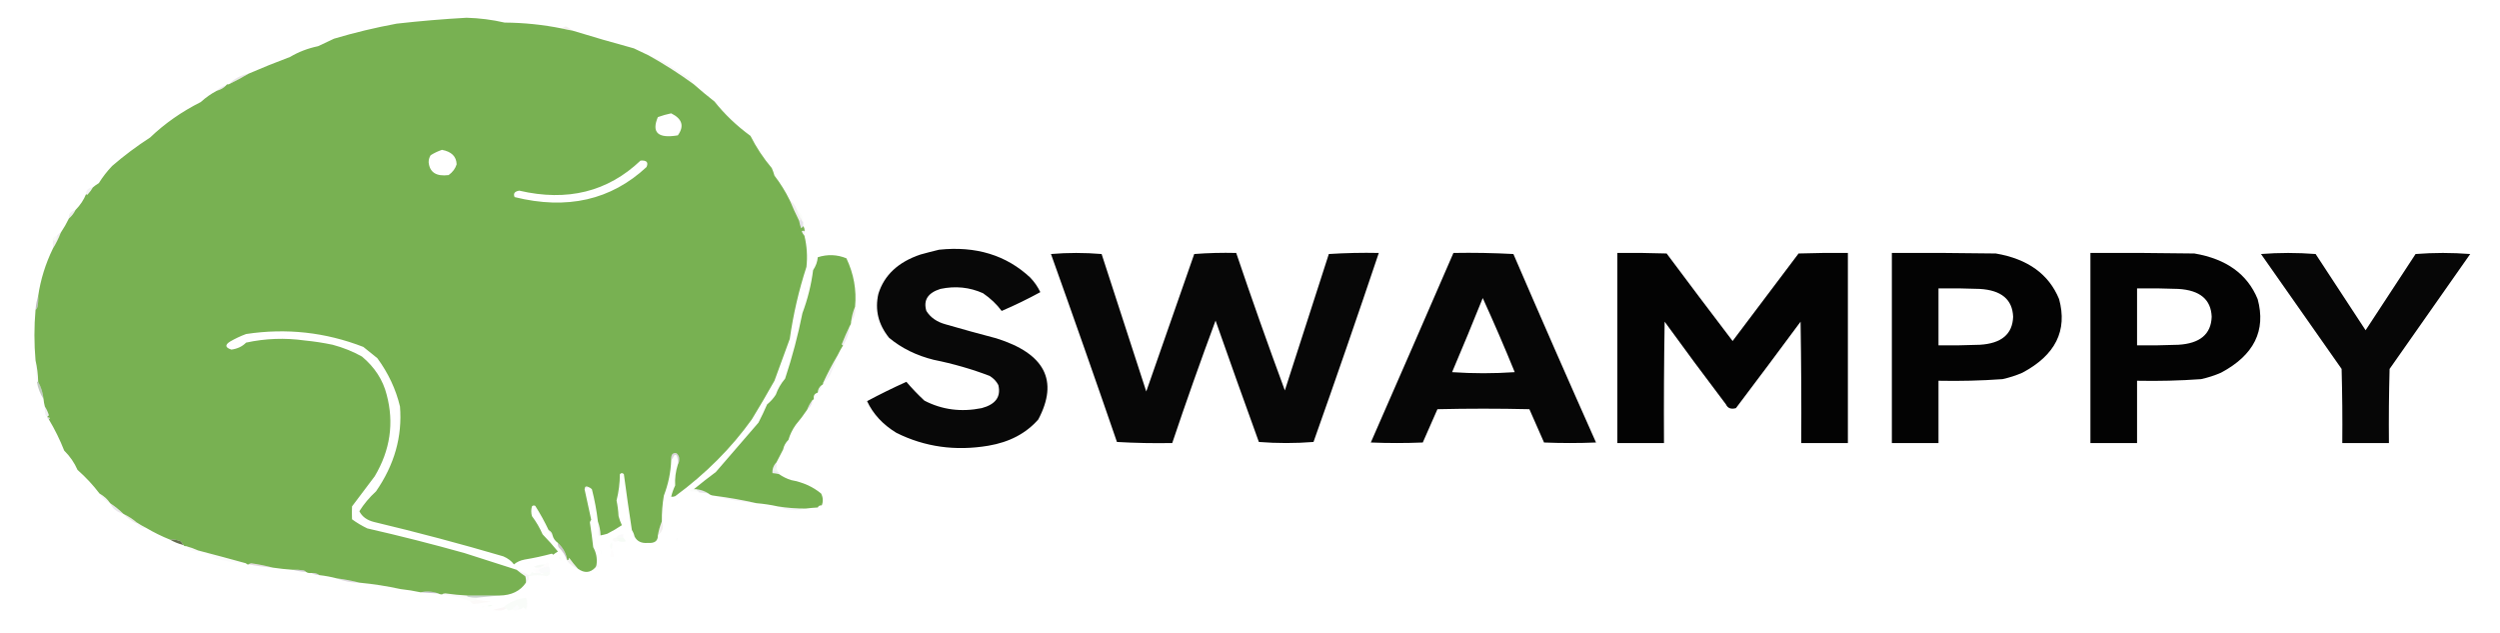
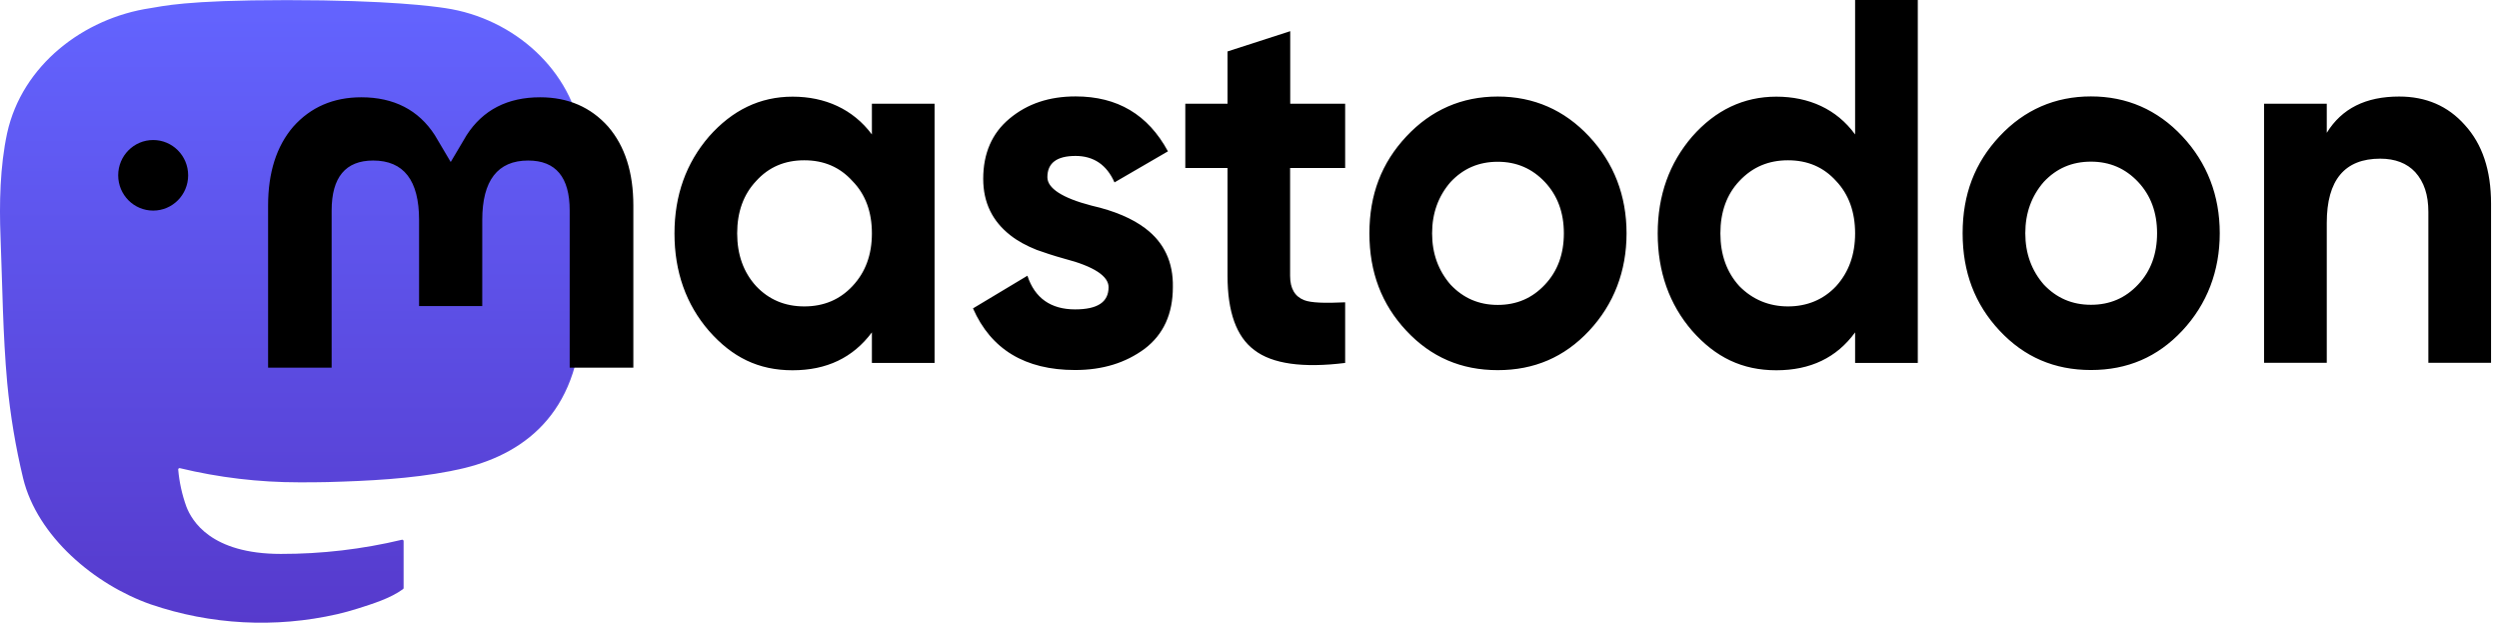
- <svg xmlns="http://www.w3.org/2000/svg" width="261" height="66" viewBox="0 0 261 66" fill="none" version="1.1" id="svg18" xml:space="preserve">
-   <defs id="defs22" />
+ <svg xmlns="http://www.w3.org/2000/svg" xmlns:xlink="http://www.w3.org/1999/xlink" width="261" height="66" viewBox="0 0 261 66" fill="none">
  <symbol id="logo-symbol-wordmark">
-     <path d="M60.754 14.403C59.814 7.419 53.727 1.916 46.512 0.849C45.294 0.669 40.682 0.013 29.997 0.013H29.918C19.23 0.013 16.937 0.669 15.72 0.849C8.705 1.886 2.299 6.832 0.745 13.898C-0.003 17.378 -0.083 21.237 0.056 24.776C0.254 29.851 0.293 34.918 0.753 39.973C1.072 43.331 1.628 46.661 2.417 49.941C3.894 55.997 9.875 61.037 15.734 63.093C22.008 65.237 28.754 65.593 35.218 64.121C35.929 63.956 36.632 63.764 37.325 63.545C38.897 63.046 40.738 62.487 42.091 61.507C42.11 61.493 42.125 61.475 42.136 61.455C42.147 61.434 42.153 61.412 42.153 61.389V56.49C42.153 56.469 42.148 56.447 42.138 56.428C42.129 56.409 42.115 56.392 42.098 56.379C42.081 56.365 42.061 56.356 42.04 56.351C42.019 56.346 41.997 56.347 41.976 56.351C37.834 57.341 33.59 57.836 29.332 57.829C22.005 57.829 20.034 54.351 19.469 52.904C19.016 51.653 18.727 50.348 18.612 49.022C18.611 49 18.615 48.977 18.624 48.957C18.633 48.937 18.647 48.919 18.664 48.904C18.682 48.89 18.702 48.88 18.724 48.876C18.745 48.871 18.768 48.871 18.79 48.877C22.862 49.859 27.037 50.355 31.227 50.354C32.234 50.354 33.239 50.354 34.246 50.328C38.46 50.209 42.901 49.994 47.047 49.184C47.15 49.164 47.253 49.146 47.342 49.119C53.881 47.864 60.104 43.923 60.736 33.943C60.76 33.55 60.819 29.828 60.819 29.42C60.822 28.035 61.265 19.591 60.754 14.403Z" fill="url(#paint0_linear_89_11)" id="path2" />
-     <path d="M12.344 18.303C12.344 16.267 13.978 14.619 15.997 14.619C18.016 14.619 19.65 16.267 19.65 18.303C19.65 20.34 18.016 21.987 15.997 21.987C13.978 21.987 12.344 20.34 12.344 18.303Z" fill="currentColor" id="path4" />
-     <path d="M66.148 21.468V38.384H59.499V21.974C59.499 18.511 58.058 16.76 55.164 16.76C51.975 16.76 50.367 18.848 50.367 22.96V31.95H43.769V22.96C43.769 18.835 42.174 16.76 38.971 16.76C36.09 16.76 34.637 18.511 34.637 21.974V38.384H28V21.468C28 18.018 28.875 15.268 30.624 13.231C32.437 11.195 34.804 10.157 37.736 10.157C41.132 10.157 43.717 11.48 45.415 14.114L47.074 16.915L48.733 14.114C50.431 11.48 53.004 10.157 56.412 10.157C59.344 10.157 61.711 11.195 63.525 13.231C65.274 15.268 66.148 18.005 66.148 21.468ZM89.03 29.874C90.406 28.409 91.062 26.579 91.062 24.361C91.062 22.143 90.406 20.301 89.03 18.9C87.705 17.434 86.033 16.734 84.001 16.734C81.969 16.734 80.296 17.434 78.972 18.9C77.647 20.301 76.991 22.143 76.991 24.361C76.991 26.579 77.647 28.422 78.972 29.874C80.296 31.275 81.969 31.989 84.001 31.989C86.033 31.989 87.705 31.288 89.03 29.874ZM91.062 10.832H97.609V37.891H91.062V34.7C89.081 37.346 86.342 38.656 82.779 38.656C79.216 38.656 76.477 37.307 74.046 34.544C71.653 31.781 70.444 28.37 70.444 24.374C70.444 20.379 71.666 17.019 74.046 14.256C76.489 11.493 79.383 10.092 82.779 10.092C86.174 10.092 89.081 11.389 91.062 14.036V10.845V10.832ZM119.654 23.868C121.583 25.334 122.548 27.384 122.496 29.978C122.496 32.741 121.532 34.907 119.551 36.412C117.57 37.878 115.178 38.63 112.284 38.63C107.049 38.63 103.499 36.464 101.621 32.196L107.306 28.785C108.065 31.107 109.737 32.3 112.284 32.3C114.625 32.3 115.782 31.548 115.782 29.978C115.782 28.837 114.265 27.812 111.165 27.008C109.995 26.683 109.03 26.359 108.271 26.087C107.204 25.659 106.29 25.166 105.532 24.569C103.654 23.103 102.689 21.157 102.689 18.667C102.689 16.02 103.602 13.906 105.429 12.388C107.306 10.819 109.596 10.066 112.335 10.066C116.709 10.066 119.898 11.96 121.982 15.8L116.4 19.043C115.59 17.201 114.213 16.28 112.335 16.28C110.355 16.28 109.39 17.032 109.39 18.498C109.39 19.64 110.908 20.664 114.008 21.468C116.4 22.013 118.278 22.818 119.641 23.855L119.654 23.868ZM140.477 17.538H134.741V28.798C134.741 30.147 135.255 30.964 136.22 31.34C136.927 31.613 138.355 31.665 140.49 31.561V37.891C136.079 38.436 132.876 37.995 130.998 36.542C129.12 35.141 128.207 32.534 128.207 28.811V17.538H123.795V10.832H128.207V5.37L134.754 3.256V10.832H140.49V17.538H140.477ZM161.352 29.719C162.677 28.318 163.333 26.528 163.333 24.361C163.333 22.195 162.677 20.418 161.352 19.004C160.027 17.603 158.407 16.889 156.426 16.889C154.445 16.889 152.825 17.59 151.5 19.004C150.227 20.47 149.571 22.247 149.571 24.361C149.571 26.476 150.227 28.253 151.5 29.719C152.825 31.12 154.445 31.833 156.426 31.833C158.407 31.833 160.027 31.133 161.352 29.719ZM146.883 34.531C144.297 31.768 143.024 28.422 143.024 24.361C143.024 20.301 144.297 17.006 146.883 14.243C149.468 11.48 152.67 10.079 156.426 10.079C160.182 10.079 163.384 11.48 165.97 14.243C168.555 17.006 169.88 20.418 169.88 24.361C169.88 28.305 168.555 31.768 165.97 34.531C163.384 37.294 160.233 38.643 156.426 38.643C152.619 38.643 149.468 37.294 146.883 34.531ZM191.771 29.874C193.095 28.409 193.751 26.579 193.751 24.361C193.751 22.143 193.095 20.301 191.771 18.9C190.446 17.434 188.774 16.734 186.742 16.734C184.709 16.734 183.037 17.434 181.661 18.9C180.336 20.301 179.68 22.143 179.68 24.361C179.68 26.579 180.336 28.422 181.661 29.874C183.037 31.275 184.761 31.989 186.742 31.989C188.722 31.989 190.446 31.288 191.771 29.874ZM193.751 0H200.298V37.891H193.751V34.7C191.822 37.346 189.082 38.656 185.52 38.656C181.957 38.656 179.179 37.307 176.735 34.544C174.343 31.781 173.134 28.37 173.134 24.374C173.134 20.379 174.356 17.019 176.735 14.256C179.166 11.493 182.111 10.092 185.52 10.092C188.928 10.092 191.822 11.389 193.751 14.036V0.013V0ZM223.308 29.706C224.633 28.305 225.289 26.515 225.289 24.348C225.289 22.182 224.633 20.405 223.308 18.991C221.983 17.59 220.363 16.877 218.382 16.877C216.401 16.877 214.78 17.577 213.456 18.991C212.182 20.457 211.526 22.234 211.526 24.348C211.526 26.463 212.182 28.24 213.456 29.706C214.78 31.107 216.401 31.82 218.382 31.82C220.363 31.82 221.983 31.12 223.308 29.706ZM208.838 34.518C206.253 31.755 204.98 28.409 204.98 24.348C204.98 20.288 206.253 16.993 208.838 14.23C211.424 11.467 214.626 10.066 218.382 10.066C222.137 10.066 225.34 11.467 227.925 14.23C230.511 16.993 231.835 20.405 231.835 24.348C231.835 28.292 230.511 31.755 227.925 34.518C225.34 37.281 222.189 38.63 218.382 38.63C214.575 38.63 211.424 37.281 208.838 34.518ZM260.17 21.261V37.878H253.623V22.13C253.623 20.34 253.173 18.991 252.247 17.966C251.385 17.045 250.164 16.565 248.594 16.565C244.89 16.565 243.012 18.783 243.012 23.272V37.878H236.466V10.832H243.012V13.867C244.581 11.325 247.077 10.079 250.575 10.079C253.366 10.079 255.656 11.052 257.431 13.05C259.257 15.047 260.17 17.759 260.17 21.274" fill="currentColor" id="path6" />
-     <defs id="defs13">
+     <path d="M60.754 14.403C59.814 7.419 53.727 1.916 46.512 0.849C45.294 0.669 40.682 0.013 29.997 0.013H29.918C19.23 0.013 16.937 0.669 15.72 0.849C8.705 1.886 2.299 6.832 0.745 13.898C-0.003 17.378 -0.083 21.237 0.056 24.776C0.254 29.851 0.293 34.918 0.753 39.973C1.072 43.331 1.628 46.661 2.417 49.941C3.894 55.997 9.875 61.037 15.734 63.093C22.008 65.237 28.754 65.593 35.218 64.121C35.929 63.956 36.632 63.764 37.325 63.545C38.897 63.046 40.738 62.487 42.091 61.507C42.11 61.493 42.125 61.475 42.136 61.455C42.147 61.434 42.153 61.412 42.153 61.389V56.49C42.153 56.469 42.148 56.447 42.138 56.428C42.129 56.409 42.115 56.392 42.098 56.379C42.081 56.365 42.061 56.356 42.04 56.351C42.019 56.346 41.997 56.347 41.976 56.351C37.834 57.341 33.59 57.836 29.332 57.829C22.005 57.829 20.034 54.351 19.469 52.904C19.016 51.653 18.727 50.348 18.612 49.022C18.611 49 18.615 48.977 18.624 48.957C18.633 48.937 18.647 48.919 18.664 48.904C18.682 48.89 18.702 48.88 18.724 48.876C18.745 48.871 18.768 48.871 18.79 48.877C22.862 49.859 27.037 50.355 31.227 50.354C32.234 50.354 33.239 50.354 34.246 50.328C38.46 50.209 42.901 49.994 47.047 49.184C47.15 49.164 47.253 49.146 47.342 49.119C53.881 47.864 60.104 43.923 60.736 33.943C60.76 33.55 60.819 29.828 60.819 29.42C60.822 28.035 61.265 19.591 60.754 14.403Z" fill="url(#paint0_linear_89_11)" />
+     <path d="M12.344 18.303C12.344 16.267 13.978 14.619 15.997 14.619C18.016 14.619 19.65 16.267 19.65 18.303C19.65 20.34 18.016 21.987 15.997 21.987C13.978 21.987 12.344 20.34 12.344 18.303Z" fill="currentColor" />
+     <path d="M66.148 21.468V38.384H59.499V21.974C59.499 18.511 58.058 16.76 55.164 16.76C51.975 16.76 50.367 18.848 50.367 22.96V31.95H43.769V22.96C43.769 18.835 42.174 16.76 38.971 16.76C36.09 16.76 34.637 18.511 34.637 21.974V38.384H28V21.468C28 18.018 28.875 15.268 30.624 13.231C32.437 11.195 34.804 10.157 37.736 10.157C41.132 10.157 43.717 11.48 45.415 14.114L47.074 16.915L48.733 14.114C50.431 11.48 53.004 10.157 56.412 10.157C59.344 10.157 61.711 11.195 63.525 13.231C65.274 15.268 66.148 18.005 66.148 21.468ZM89.03 29.874C90.406 28.409 91.062 26.579 91.062 24.361C91.062 22.143 90.406 20.301 89.03 18.9C87.705 17.434 86.033 16.734 84.001 16.734C81.969 16.734 80.296 17.434 78.972 18.9C77.647 20.301 76.991 22.143 76.991 24.361C76.991 26.579 77.647 28.422 78.972 29.874C80.296 31.275 81.969 31.989 84.001 31.989C86.033 31.989 87.705 31.288 89.03 29.874ZM91.062 10.832H97.609V37.891H91.062V34.7C89.081 37.346 86.342 38.656 82.779 38.656C79.216 38.656 76.477 37.307 74.046 34.544C71.653 31.781 70.444 28.37 70.444 24.374C70.444 20.379 71.666 17.019 74.046 14.256C76.489 11.493 79.383 10.092 82.779 10.092C86.174 10.092 89.081 11.389 91.062 14.036V10.845V10.832ZM119.654 23.868C121.583 25.334 122.548 27.384 122.496 29.978C122.496 32.741 121.532 34.907 119.551 36.412C117.57 37.878 115.178 38.63 112.284 38.63C107.049 38.63 103.499 36.464 101.621 32.196L107.306 28.785C108.065 31.107 109.737 32.3 112.284 32.3C114.625 32.3 115.782 31.548 115.782 29.978C115.782 28.837 114.265 27.812 111.165 27.008C109.995 26.683 109.03 26.359 108.271 26.087C107.204 25.659 106.29 25.166 105.532 24.569C103.654 23.103 102.689 21.157 102.689 18.667C102.689 16.02 103.602 13.906 105.429 12.388C107.306 10.819 109.596 10.066 112.335 10.066C116.709 10.066 119.898 11.96 121.982 15.8L116.4 19.043C115.59 17.201 114.213 16.28 112.335 16.28C110.355 16.28 109.39 17.032 109.39 18.498C109.39 19.64 110.908 20.664 114.008 21.468C116.4 22.013 118.278 22.818 119.641 23.855L119.654 23.868ZM140.477 17.538H134.741V28.798C134.741 30.147 135.255 30.964 136.22 31.34C136.927 31.613 138.355 31.665 140.49 31.561V37.891C136.079 38.436 132.876 37.995 130.998 36.542C129.12 35.141 128.207 32.534 128.207 28.811V17.538H123.795V10.832H128.207V5.37L134.754 3.256V10.832H140.49V17.538H140.477ZM161.352 29.719C162.677 28.318 163.333 26.528 163.333 24.361C163.333 22.195 162.677 20.418 161.352 19.004C160.027 17.603 158.407 16.889 156.426 16.889C154.445 16.889 152.825 17.59 151.5 19.004C150.227 20.47 149.571 22.247 149.571 24.361C149.571 26.476 150.227 28.253 151.5 29.719C152.825 31.12 154.445 31.833 156.426 31.833C158.407 31.833 160.027 31.133 161.352 29.719ZM146.883 34.531C144.297 31.768 143.024 28.422 143.024 24.361C143.024 20.301 144.297 17.006 146.883 14.243C149.468 11.48 152.67 10.079 156.426 10.079C160.182 10.079 163.384 11.48 165.97 14.243C168.555 17.006 169.88 20.418 169.88 24.361C169.88 28.305 168.555 31.768 165.97 34.531C163.384 37.294 160.233 38.643 156.426 38.643C152.619 38.643 149.468 37.294 146.883 34.531ZM191.771 29.874C193.095 28.409 193.751 26.579 193.751 24.361C193.751 22.143 193.095 20.301 191.771 18.9C190.446 17.434 188.774 16.734 186.742 16.734C184.709 16.734 183.037 17.434 181.661 18.9C180.336 20.301 179.68 22.143 179.68 24.361C179.68 26.579 180.336 28.422 181.661 29.874C183.037 31.275 184.761 31.989 186.742 31.989C188.722 31.989 190.446 31.288 191.771 29.874ZM193.751 0H200.298V37.891H193.751V34.7C191.822 37.346 189.082 38.656 185.52 38.656C181.957 38.656 179.179 37.307 176.735 34.544C174.343 31.781 173.134 28.37 173.134 24.374C173.134 20.379 174.356 17.019 176.735 14.256C179.166 11.493 182.111 10.092 185.52 10.092C188.928 10.092 191.822 11.389 193.751 14.036V0.013V0ZM223.308 29.706C224.633 28.305 225.289 26.515 225.289 24.348C225.289 22.182 224.633 20.405 223.308 18.991C221.983 17.59 220.363 16.877 218.382 16.877C216.401 16.877 214.78 17.577 213.456 18.991C212.182 20.457 211.526 22.234 211.526 24.348C211.526 26.463 212.182 28.24 213.456 29.706C214.78 31.107 216.401 31.82 218.382 31.82C220.363 31.82 221.983 31.12 223.308 29.706ZM208.838 34.518C206.253 31.755 204.98 28.409 204.98 24.348C204.98 20.288 206.253 16.993 208.838 14.23C211.424 11.467 214.626 10.066 218.382 10.066C222.137 10.066 225.34 11.467 227.925 14.23C230.511 16.993 231.835 20.405 231.835 24.348C231.835 28.292 230.511 31.755 227.925 34.518C225.34 37.281 222.189 38.63 218.382 38.63C214.575 38.63 211.424 37.281 208.838 34.518ZM260.17 21.261V37.878H253.623V22.13C253.623 20.34 253.173 18.991 252.247 17.966C251.385 17.045 250.164 16.565 248.594 16.565C244.89 16.565 243.012 18.783 243.012 23.272V37.878H236.466V10.832H243.012V13.867C244.581 11.325 247.077 10.079 250.575 10.079C253.366 10.079 255.656 11.052 257.431 13.05C259.257 15.047 260.17 17.759 260.17 21.274" fill="currentColor" />
+     <defs>
      <linearGradient id="paint0_linear_89_11" x1="30.5" y1="0.013" x2="30.5" y2="65.013" gradientUnits="userSpaceOnUse">
-         <stop stop-color="#6364FF" id="stop8" />
-         <stop offset="1" stop-color="#563ACC" id="stop10" />
+         <stop stop-color="#6364FF" />
+         <stop offset="1" stop-color="#563ACC" />
      </linearGradient>
    </defs>
  </symbol>
-   <g style="clip-rule:evenodd;fill-rule:evenodd;image-rendering:optimizeQuality;shape-rendering:geometricPrecision;text-rendering:geometricPrecision" id="g3832" transform="matrix(0.1391805,0,0,0.1121193,-6.797493,-19.16875)">
-     <g id="g3180">
-       <path style="opacity:1" fill="#78b152" d="m 470.5,197.5 c 2.615,0.791 5.282,1.457 8,2 15.173,5.781 30.506,11.281 46,16.5 3.694,2.178 7.361,4.345 11,6.5 11.928,8.263 23.261,17.263 34,27 4.936,5.438 10.103,10.771 15.5,16 7.605,11.899 16.605,22.566 27,32 4.315,10.635 9.649,20.635 16,30 0.822,2.288 1.489,4.622 2,7 4.533,7.352 8.367,15.019 11.5,23 2.156,6.473 4.489,12.807 7,19 0.338,2.354 0.838,4.687 1.5,7 0.717,-0.544 1.217,-1.211 1.5,-2 0.951,1.419 1.284,3.085 1,5 -0.863,-0.963 -1.53,-0.963 -2,0 0.494,1.526 1.161,2.859 2,4 1.862,9.578 2.362,19.244 1.5,29 -5.726,21.812 -9.893,44.145 -12.5,67 -3.833,13 -7.667,26 -11.5,39 -5.478,12.109 -11.145,24.109 -17,36 -15.434,26.775 -34.601,50.608 -57.5,71.5 -0.948,0.483 -1.948,0.649 -3,0.5 0.699,-3.596 1.699,-7.096 3,-10.5 -0.34,-6.408 0.327,-12.908 2,-19.5 0.658,-1.293 0.992,-2.793 1,-4.5 0.195,-2.352 -0.472,-4.352 -2,-6 -1.496,-0.507 -2.663,-0.007 -3.5,1.5 -0.494,1.634 -0.66,3.301 -0.5,5 -0.283,10.963 -2.116,21.963 -5.5,33 -1.098,7.964 -1.598,15.964 -1.5,24 -1.363,4.132 -2.363,8.465 -3,13 0.092,5.168 -2.408,7.502 -7.5,7 -4.809,0.534 -8.143,-1.466 -10,-6 -0.36,-2.108 -1.027,-4.108 -2,-6 -2.148,-17.331 -4.148,-34.664 -6,-52 -1,-1.333 -2,-1.333 -3,0 -0.031,8.307 -0.864,16.474 -2.5,24.5 0.805,4.749 1.305,9.582 1.5,14.5 0.606,2.93 1.44,5.763 2.5,8.5 -3.49,2.911 -7.156,5.578 -11,8 -1.654,0.608 -3.321,1.108 -5,1.5 -0.124,-4.549 -0.791,-8.882 -2,-13 -0.952,-10.097 -2.452,-20.097 -4.5,-30 -0.708,-0.881 -1.542,-1.547 -2.5,-2 -1.832,-1.218 -2.832,-0.551 -3,2 1.673,9.23 3.34,18.73 5,28.5 -0.559,0.725 -0.892,1.558 -1,2.5 0.983,7.644 1.816,15.31 2.5,23 2.259,5.061 3.092,10.395 2.5,16 -0.057,1.109 -0.39,2.109 -1,3 -3.831,4.989 -8.165,5.322 -13,1 -2.311,-3.163 -4.478,-6.497 -6.5,-10 -0.464,0.594 -0.631,1.261 -0.5,2 -0.333,0 -0.667,0 -1,0 -0.715,-6.091 -3.048,-11.424 -7,-16 -2.088,-1.836 -3.421,-4.169 -4,-7 -0.25,-2.174 -1.25,-3.841 -3,-5 -2.935,-7.701 -6.268,-15.201 -10,-22.5 -0.949,-0.617 -1.782,-0.451 -2.5,0.5 -0.667,3 -0.667,6 0,9 3.231,5.341 5.898,11.008 8,17 4.091,5.195 7.924,10.528 11.5,16 -1.26,0.882 -2.426,1.882 -3.5,3 -0.333,-0.333 -0.667,-0.667 -1,-1 -6.693,2.229 -13.526,4.062 -20.5,5.5 -3.184,0.754 -5.851,2.254 -8,4.5 -1.836,-3.137 -4.503,-5.637 -8,-7.5 -31.955,-11.652 -64.288,-22.318 -97,-32 -5.292,-1.628 -8.958,-4.962 -11,-10 3.384,-6.713 7.55,-12.88 12.5,-18.5 13.809,-24.737 19.809,-51.07 18,-79 -3.085,-16.035 -8.752,-31.035 -17,-45 -3.5,-3.5 -7,-7 -10.5,-10.5 -28.432,-13.691 -57.765,-17.691 -88,-12 -4.28,1.967 -8.28,4.3 -12,7 -4.03,3.123 -3.697,5.623 1,7.5 4.552,-0.783 8.219,-2.95 11,-6.5 14.49,-3.907 29.156,-4.574 44,-2 7.095,0.857 14.095,2.191 21,4 7.891,2.612 15.224,6.279 22,11 9.56,9.974 15.726,21.807 18.5,35.5 5.675,26.329 2.675,51.663 -9,76 -5.667,9.333 -11.333,18.667 -17,28 -0.145,3.839 -0.145,7.839 0,12 3.573,3.248 7.407,6.081 11.5,8.5 24.534,6.938 48.867,14.605 73,23 13.044,5.105 26.044,10.272 39,15.5 1.998,2.1 4.165,4.1 6.5,6 0.495,1.973 0.662,3.973 0.5,6 -4.241,7.875 -10.907,11.875 -20,12 -8,0 -16,0 -24,0 -5.529,-0.379 -11.029,-1.045 -16.5,-2 -1.07,0.028 -1.903,0.361 -2.5,1 -1.109,-0.057 -2.109,-0.39 -3,-1 -4.254,-1.909 -8.588,-2.242 -13,-1 -4.907,-1.319 -9.907,-2.319 -15,-3 -10.06,-2.745 -20.393,-4.745 -31,-6 -5.447,-1.777 -11.114,-3.11 -17,-4 -4.237,-1.381 -8.57,-2.381 -13,-3 -1.602,-1.574 -3.602,-2.241 -6,-2 -1.599,0.268 -2.932,-0.066 -4,-1 -0.418,-0.722 -1.084,-1.222 -2,-1.5 -2.646,-0.497 -5.313,-0.664 -8,-0.5 -5.047,-0.422 -10.047,-1.089 -15,-2 -5.113,-1.695 -10.447,-3.029 -16,-4 -0.916,0.043 -1.583,0.376 -2,1 -0.992,0.172 -1.658,-0.162 -2,-1 -11.334,-3.886 -23.334,-7.886 -36,-12 -2.814,-1.57 -5.814,-2.903 -9,-4 -0.992,0.172 -1.658,-0.162 -2,-1 -0.528,-1.221 -1.195,-2.387 -2,-3.5 -2.704,-1.356 -5.371,-1.856 -8,-1.5 -6.342,-3.168 -12.342,-6.835 -18,-11 -2.391,-1.482 -4.724,-3.149 -7,-5 -2.96,-3.145 -6.293,-5.812 -10,-8 -3.048,-3.715 -6.381,-7.048 -10,-10 -1.93,-3.6 -4.597,-6.6 -8,-9 -4.749,-7.802 -10.249,-15.135 -16.5,-22 -2.305,-6.613 -5.638,-12.613 -10,-18 -3.151,-9.957 -6.985,-19.624 -11.5,-29 1.257,-1.123 0.924,-1.789 -1,-2 0,-0.333 0,-0.667 0,-1 0.543,-0.06 0.876,-0.393 1,-1 -0.709,-2.884 -1.709,-5.551 -3,-8 -0.493,-2.306 -0.826,-4.639 -1,-7 -0.461,-5.664 -1.794,-10.997 -4,-16 -0.138,-6.863 -0.804,-13.53 -2,-20 -1.096,-15.661 -1.096,-31.328 0,-47 0.768,-0.763 1.268,-1.763 1.5,-3 0.498,-3.317 0.665,-6.65 0.5,-10 1.795,-15.179 5.461,-29.846 11,-44 2.374,-4.777 4.374,-9.777 6,-15 2.28,-4.224 4.279,-8.558 6,-13 2.164,-2.322 3.831,-4.989 5,-8 3.621,-4.587 6.287,-9.587 8,-15 0.31,1.238 0.81,1.238 1.5,0 1.421,-1.905 2.588,-3.905 3.5,-6 1.333,-1.433 2.833,-2.767 4.5,-4 2.833,-5.67 6.166,-11.003 10,-16 8.794,-9.455 18.294,-18.289 28.5,-26.5 10.991,-13.047 23.658,-24.047 38,-33 3.576,-4.082 7.576,-7.582 12,-10.5 2.87,-0.933 5.204,-2.6 7,-5 0.342,-0.838 1.008,-1.172 2,-1 5.18,-3.088 10.18,-6.422 15,-10 10.137,-5.442 20.47,-10.609 31,-15.5 6.294,-4.662 13.294,-7.995 21,-10 4,-2.333 8,-4.667 12,-7 15.363,-5.676 31.029,-10.343 47,-14 17.422,-2.451 34.922,-4.284 52.5,-5.5 9.687,0.335 19.187,1.835 28.5,4.5 14.587,0.124 28.92,1.958 43,5.5 z m 82,79 c 8.299,5.085 9.966,11.918 5,20.5 -14.891,3.108 -19.891,-2.559 -15,-17 3.35,-1.486 6.684,-2.653 10,-3.5 z m -172,34 c 7.147,1.648 10.814,6.148 11,13.5 -0.986,3.955 -2.986,7.289 -6,10 -9.291,1.45 -14.291,-2.55 -15,-12 -0.006,-2.3 0.494,-4.466 1.5,-6.5 2.682,-2.085 5.516,-3.752 8.5,-5 z m 149,10 c 4.568,-0.417 6.068,1.583 4.5,6 -26.624,30.748 -59.624,40.081 -99,28 -1.165,-3.314 0.002,-5.314 3.5,-6 36.065,10.386 66.398,1.053 91,-28 z" id="path3178" />
-     </g>
-     <g id="g3184">
-       <path style="opacity:0.075" fill="#6b3b1f" d="m 478.5,199.5 c -2.718,-0.543 -5.385,-1.209 -8,-2 0.761,-0.891 1.761,-1.558 3,-2 1.919,1.112 3.586,2.446 5,4 z" id="path3182" />
-     </g>
-     <g id="g3188">
-       <path style="opacity:0.039" fill="#4f3942" d="m 535.5,222.5 c 5.27,2.303 10.27,5.136 15,8.5 4.711,4.38 9.711,8.38 15,12 1.732,1.972 3.065,4.139 4,6.5 -10.739,-9.737 -22.072,-18.737 -34,-27 z" id="path3186" />
-     </g>
-     <g id="g3192">
-       <path style="opacity:0.125" fill="#503f48" d="m 235.5,239.5 c -4.82,3.578 -9.82,6.912 -15,10 3.786,-5.066 8.786,-8.4 15,-10 z" id="path3190" />
-     </g>
-     <g id="g3196">
-       <path style="opacity:0.102" fill="#3f2e4a" d="m 218.5,250.5 c -1.796,2.4 -4.13,4.067 -7,5 1.796,-2.4 4.13,-4.067 7,-5 z" id="path3194" />
-     </g>
-     <g id="g3200">
-       <path style="opacity:0.004" fill="#006552" d="m 140.5,289.5 c 1.333,0.667 1.333,0.667 0,0 z" id="path3198" />
-     </g>
-     <g id="g3204">
-       <path style="opacity:0.004" fill="#006500" d="m 124.5,305.5 c 1.333,0.667 1.333,0.667 0,0 z" id="path3202" />
-     </g>
-     <g id="g3208">
-       <path style="opacity:0.059" fill="#333048" d="m 118.5,345.5 c -0.912,2.095 -2.079,4.095 -3.5,6 -0.69,1.238 -1.19,1.238 -1.5,0 -0.132,-3.532 1.534,-5.532 5,-6 z" id="path3206" />
-     </g>
-     <g id="g3212">
-       <path style="opacity:0.09" fill="#3f3c36" d="m 105.5,366.5 c -1.169,3.011 -2.836,5.678 -5,8 -0.353,-3.959 1.313,-6.626 5,-8 z" id="path3210" />
-     </g>
-     <g id="g3216">
-       <path style="opacity:0.02" fill="#218902" d="m 646.5,365.5 c 3.197,3.233 4.864,7.233 5,12 -0.838,-0.342 -1.172,-1.008 -1,-2 -1.891,-3.114 -3.224,-6.448 -4,-10 z" id="path3214" />
-     </g>
-     <g id="g3220">
-       <path style="opacity:0.082" fill="#493336" d="m 641.5,357.5 c 2.493,2.158 4.16,4.824 5,8 0.776,3.552 2.109,6.886 4,10 -0.667,0.333 -1.333,0.667 -2,1 -2.511,-6.193 -4.844,-12.527 -7,-19 z" id="path3218" />
-     </g>
-     <g id="g3224">
-       <path style="opacity:0.122" fill="#281953" d="m 650.5,375.5 c -0.172,0.992 0.162,1.658 1,2 0,1.333 0,2.667 0,4 -0.283,0.789 -0.783,1.456 -1.5,2 -0.662,-2.313 -1.162,-4.646 -1.5,-7 0.667,-0.333 1.333,-0.667 2,-1 z" id="path3222" />
-     </g>
-     <g id="g3228">
-       <path style="opacity:0.055" fill="#331153" d="m 652.5,386.5 c 0,1.333 0,2.667 0,4 -0.839,-1.141 -1.506,-2.474 -2,-4 0.47,-0.963 1.137,-0.963 2,0 z" id="path3226" />
-     </g>
-     <g id="g3232">
-       <path style="opacity:0.024" fill="#206901" d="m 91.5,390.5 c 0.009,1.808 -0.491,3.475 -1.5,5 -0.69,-1.238 -1.19,-1.238 -1.5,0 -0.587,-2.185 0.413,-3.852 3,-5 z" id="path3230" />
-     </g>
-     <g id="g3236">
-       <path style="opacity:0.071" fill="#511f46" d="m 94.5,387.5 c -1.626,5.223 -3.626,10.223 -6,15 0,-2.333 0,-4.667 0,-7 0.31,-1.238 0.81,-1.238 1.5,0 1.009,-1.525 1.509,-3.192 1.5,-5 0.667,-1.333 1.667,-2.333 3,-3 z" id="path3234" />
-     </g>
-     <g id="g3240">
-       <path style="opacity:0.965" fill="#000000" d="m 753.5,403.5 c 27.624,-3.63 50.457,5.037 68.5,26 3.141,4.113 5.641,8.613 7.5,13.5 -9.306,6.324 -18.972,12.158 -29,17.5 -3.699,-6.209 -8.365,-11.709 -14,-16.5 -10.102,-5.616 -20.768,-6.949 -32,-4 -9.434,3.699 -12.934,10.532 -10.5,20.5 3.085,6.136 7.919,10.302 14.5,12.5 12.592,4.531 25.259,8.864 38,13 36.401,14.178 46.901,39.345 31.5,75.5 -9.197,13.028 -21.697,21.195 -37.5,24.5 -24.728,5.157 -47.728,1.157 -69,-12 -10.158,-7.667 -17.491,-17.501 -22,-29.5 9.564,-6.369 19.397,-12.369 29.5,-18 4.109,6.009 8.609,11.842 13.5,17.5 13.209,8.514 27.543,10.848 43,7 10.455,-3.465 14.622,-10.632 12.5,-21.5 -1.4,-3.402 -3.567,-6.236 -6.5,-8.5 -13.49,-6.386 -27.49,-11.386 -42,-15 -12.974,-3.993 -24.141,-10.826 -33.5,-20.5 -8.111,-12.473 -10.778,-26.14 -8,-41 4.379,-17.383 14.879,-29.55 31.5,-36.5 4.754,-1.642 9.421,-3.142 14,-4.5 z" id="path3238" />
-     </g>
-     <g id="g3244">
-       <path style="opacity:0.97" fill="#000000" d="m 837.5,407.5 c 12.506,-1.325 25.173,-1.325 38,0 11.165,42.661 22.332,85.328 33.5,128 12,-42.667 24,-85.333 36,-128 10.418,-0.987 20.918,-1.32 31.5,-1 11.657,42.805 23.82,85.472 36.5,128 11,-42.333 22,-84.667 33,-127 12.42,-0.989 24.92,-1.322 37.5,-1 -15.92,58.763 -32.25,117.43 -49,176 -13.67,1.333 -27.33,1.333 -41,0 -10.988,-37.616 -21.821,-75.283 -32.5,-113 -11.343,37.862 -22.176,75.862 -32.5,114 -13.912,0.323 -27.746,-0.01 -41.5,-1 -16.239,-58.533 -32.739,-116.866 -49.5,-175 z" id="path3242" />
-     </g>
-     <g id="g3248">
-       <path style="opacity:0.976" fill="#000000" d="m 1139.5,406.5 c 15.01,-0.333 30.01,10e-4 45,1 20.38,58.63 41.04,117.13 62,175.5 -13,0.667 -26,0.667 -39,0 -3.67,-10.333 -7.33,-20.667 -11,-31 -23,-0.667 -46,-0.667 -69,0 -3.67,10.333 -7.33,20.667 -11,31 -13,0.667 -26,0.667 -39,0 20.77,-58.803 41.43,-117.636 62,-176.5 z m 22,42 c 8.36,22.752 16.36,45.752 24,69 -15.67,1.333 -31.33,1.333 -47,0 7.88,-22.961 15.54,-45.961 23,-69 z" id="path3246" />
-     </g>
-     <g id="g3252">
-       <path style="opacity:0.988" fill="#000000" d="m 1262.5,406.5 c 12.34,-0.167 24.67,0 37,0.5 16.37,27.25 32.87,54.417 49.5,81.5 16.5,-27.167 33,-54.333 49.5,-81.5 12.33,-0.5 24.66,-0.667 37,-0.5 0,59 0,118 0,177 -11.67,0 -23.33,0 -35,0 0.17,-37.668 0,-75.335 -0.5,-113 -16.04,26.916 -32.21,53.75 -48.5,80.5 -3.67,1.271 -6.17,0.104 -7.5,-3.5 -15.59,-25.501 -30.92,-51.168 -46,-77 -0.5,37.665 -0.67,75.332 -0.5,113 -11.67,0 -23.33,0 -35,0 0,-59 0,-118 0,-177 z" id="path3250" />
-     </g>
-     <g id="g3256">
-       <path style="opacity:0.988" fill="#000000" d="m 1468.5,406.5 c 26,-0.167 52,0 78,0.5 23.99,5.073 39.82,19.24 47.5,42.5 6.41,29.308 -2.75,52.141 -27.5,68.5 -4.77,2.59 -9.77,4.59 -15,6 -15.95,1.422 -31.95,1.922 -48,1.5 0,19.333 0,38.667 0,58 -11.67,0 -23.33,0 -35,0 0,-59 0,-118 0,-177 z m 35,33 c 10.34,-0.166 20.67,0 31,0.5 16.19,1.185 24.52,9.851 25,26 -0.48,16.149 -8.81,24.815 -25,26 -10.33,0.5 -20.66,0.666 -31,0.5 0,-17.667 0,-35.333 0,-53 z" id="path3254" />
-     </g>
-     <g id="g3260">
-       <path style="opacity:0.988" fill="#000000" d="m 1617.5,406.5 c 26,-0.167 52,0 78,0.5 23.99,5.073 39.82,19.24 47.5,42.5 6.41,29.308 -2.75,52.141 -27.5,68.5 -4.77,2.59 -9.77,4.59 -15,6 -15.95,1.422 -31.95,1.922 -48,1.5 0,19.333 0,38.667 0,58 -11.67,0 -23.33,0 -35,0 0,-59 0,-118 0,-177 z m 35,33 c 10.34,-0.166 20.67,0 31,0.5 16.19,1.185 24.52,9.851 25,26 -0.48,16.149 -8.81,24.815 -25,26 -10.33,0.5 -20.66,0.666 -31,0.5 0,-17.667 0,-35.333 0,-53 z" id="path3258" />
-     </g>
-     <g id="g3264">
-       <path style="opacity:0.975" fill="#000000" d="m 1745.5,407.5 c 13.51,-1.326 27.17,-1.326 41,0 12.5,23.667 25,47.333 37.5,71 12.5,-23.667 25,-47.333 37.5,-71 13.67,-1.333 27.33,-1.333 41,0 -20.17,35.667 -40.33,71.333 -60.5,107 -0.5,22.998 -0.67,45.998 -0.5,69 -11.67,0 -23.33,0 -35,0 0.17,-23.002 0,-46.002 -0.5,-69 -20.19,-35.729 -40.36,-71.396 -60.5,-107 z" id="path3262" />
-     </g>
-     <g id="g3268">
-       <path style="opacity:0.02" fill="#0a0017" d="m 652.5,438.5 c 1.073,0.751 1.24,1.751 0.5,3 -0.483,-0.948 -0.649,-1.948 -0.5,-3 z" id="path3266" />
-     </g>
-     <g id="g3272">
-       <path style="opacity:0.008" fill="#114545" d="m 651.5,442.5 c 1.282,1.208 1.282,2.542 0,4 -0.406,-1.057 -0.406,-2.391 0,-4 z" id="path3270" />
-     </g>
-     <g id="g3276">
-       <path style="opacity:0.386" fill="#545955" d="m 77.5,446.5 c 0.165,3.35 -0.002,6.683 -0.5,10 -0.232,1.237 -0.732,2.237 -1.5,3 0.27,-4.528 0.937,-8.861 2,-13 z" id="path3274" />
-     </g>
-     <g id="g3280">
-       <path style="opacity:0.098" fill="#653731" d="m 690.5,456.5 c 0.59,5.14 -0.41,9.807 -3,14 0.51,-4.891 1.51,-9.558 3,-14 z" id="path3278" />
-     </g>
-     <g id="g3284">
-       <path style="opacity:0.106" fill="#483e49" d="m 686.5,474.5 c -0.485,6.438 -2.151,12.438 -5,18 -0.543,-0.06 -0.876,-0.393 -1,-1 1.865,-5.842 3.865,-11.509 6,-17 z" id="path3282" />
-     </g>
-     <g id="g3288">
-       <path style="opacity:0.059" fill="#3b2848" d="m 677.5,501.5 c -1.527,6.064 -3.36,12.064 -5.5,18 -1.306,3.121 -3.14,5.787 -5.5,8 3.287,-8.872 6.954,-17.539 11,-26 z" id="path3286" />
-     </g>
-     <g id="g3292">
-       <path style="opacity:0.031" fill="#2d224e" d="m 75.5,506.5 c 1.196,6.47 1.862,13.137 2,20 -0.333,0 -0.667,0 -1,0 -0.776,-6.637 -1.109,-13.304 -1,-20 z" id="path3290" />
-     </g>
-     <g id="g3296">
-       <path style="opacity:0.067" fill="#2d2538" d="m 665.5,529.5 c -0.435,2.657 -1.435,4.991 -3,7 0.052,-2.846 1.052,-5.18 3,-7 z" id="path3294" />
-     </g>
-     <g id="g3300">
-       <path style="opacity:0.008" fill="#4c2935" d="m 662.5,536.5 c -0.25,2.174 -1.25,3.841 -3,5 -0.227,-2.433 0.773,-4.099 3,-5 z" id="path3298" />
-     </g>
-     <g id="g3304">
-       <path style="opacity:0.341" fill="#4b6649" d="m 76.5,526.5 c 0.333,0 0.667,0 1,0 2.206,5.003 3.539,10.336 4,16 -2.576,-4.948 -4.243,-10.281 -5,-16 z" id="path3302" />
-     </g>
-     <g id="g3308">
-       <path style="opacity:0.141" fill="#411b52" d="m 658.5,543.5 c -0.192,3.602 -1.526,6.602 -4,9 0.952,-3.197 2.285,-6.197 4,-9 z" id="path3306" />
-     </g>
-     <g id="g3312">
-       <path style="opacity:0.073" fill="#3c2653" d="m 82.5,549.5 c 1.291,2.449 2.291,5.116 3,8 -0.124,0.607 -0.457,0.94 -1,1 -0.617,-0.111 -1.117,-0.444 -1.5,-1 -0.497,-2.646 -0.664,-5.313 -0.5,-8 z" id="path3310" />
-     </g>
-     <g id="g3316">
-       <path style="opacity:0.184" fill="#472743" d="m 84.5,559.5 c 1.924,0.211 2.257,0.877 1,2 -0.838,-0.342 -1.172,-1.008 -1,-2 z" id="path3314" />
-     </g>
-     <g id="g3320">
-       <path style="opacity:0.999" fill="#76b050" d="m 690.5,456.5 c -1.49,4.442 -2.49,9.109 -3,14 0.067,1.459 -0.266,2.792 -1,4 -2.135,5.491 -4.135,11.158 -6,17 0.124,0.607 0.457,0.94 1,1 -1.487,2.973 -2.82,5.973 -4,9 -4.046,8.461 -7.713,17.128 -11,26 0.172,0.992 -0.162,1.658 -1,2 -1.948,1.82 -2.948,4.154 -3,7 -2.227,0.901 -3.227,2.567 -3,5 0.172,0.992 -0.162,1.658 -1,2 -1.715,2.803 -3.048,5.803 -4,9 -2.571,4.805 -5.404,9.472 -8.5,14 -2.526,4.414 -4.359,9.08 -5.5,14 -2.107,2.557 -3.441,5.557 -4,9 -1.721,4.029 -3.388,8.029 -5,12 -2.212,2.821 -3.212,6.155 -3,10 1.716,0.129 3.383,0.462 5,1 2.638,2.324 5.638,4.157 9,5.5 8.764,1.964 16.264,6.13 22.5,12.5 1.511,3.68 1.677,7.346 0.5,11 -1.527,-0.073 -2.527,0.594 -3,2 -3.018,0.204 -6.018,0.537 -9,1 -7.083,0.053 -14.083,-0.614 -21,-2 -5.242,-1.429 -10.575,-2.429 -16,-3 -10.42,-2.935 -21.087,-5.268 -32,-7 -1.653,-0.16 -2.986,-0.826 -4,-2 -2.588,-2.125 -5.588,-3.458 -9,-4 -0.667,0 -1.333,0 -2,0 5.329,-5.433 10.829,-10.766 16.5,-16 10.655,-15.299 21.322,-30.633 32,-46 2.319,-5.609 4.486,-11.276 6.5,-17 2.614,-2.666 4.78,-5.666 6.5,-9 1.541,-5.412 3.874,-10.412 7,-15 5.357,-20.118 9.69,-40.451 13,-61 3.943,-13.05 6.61,-26.383 8,-40 2.056,-3.768 3.222,-7.768 3.5,-12 7.31,-2.886 14.477,-2.553 21.5,1 5.517,14.465 7.684,29.465 6.5,45 z" id="path3318" />
-     </g>
-     <g id="g3324">
-       <path style="opacity:0.012" fill="#4d4f50" d="m 640.5,580.5 c -0.424,3.418 -1.758,6.418 -4,9 0.559,-3.443 1.893,-6.443 4,-9 z" id="path3322" />
-     </g>
-     <g id="g3328">
-       <path style="opacity:0.204" fill="#453145" d="m 557.5,603.5 c 0.277,-2.948 -0.056,-5.781 -1,-8.5 -0.832,-0.688 -1.498,-0.521 -2,0.5 -0.494,1.526 -1.161,2.859 -2,4 -0.16,-1.699 0.006,-3.366 0.5,-5 0.837,-1.507 2.004,-2.007 3.5,-1.5 1.528,1.648 2.195,3.648 2,6 -0.008,1.707 -0.342,3.207 -1,4.5 z" id="path3326" />
-     </g>
-     <g id="g3332">
-       <path style="opacity:0.063" fill="#029e0d" d="m 631.5,605.5 c 0.129,1.716 0.462,3.383 1,5 -3.643,-0.961 -3.976,-2.628 -1,-5 z" id="path3330" />
-     </g>
-     <g id="g3336">
-       <path style="opacity:0.086" fill="#2a3252" d="m 631.5,601.5 c 0,1.333 0,2.667 0,4 -2.976,2.372 -2.643,4.039 1,5 0.838,0.342 1.172,1.008 1,2 -1.617,-0.538 -3.284,-0.871 -5,-1 -0.212,-3.845 0.788,-7.179 3,-10 z" id="path3334" />
-     </g>
-     <g id="g3340">
-       <path style="opacity:0.071" fill="#4a3954" d="m 490.5,624.5 c -1,0.667 -2,1.333 -3,2 0.168,-2.551 1.168,-3.218 3,-2 z" id="path3338" />
-     </g>
-     <g id="g3344">
-       <path style="opacity:0.02" fill="#1a7a1f" d="m 569.5,626.5 c 0.342,0.838 1.008,1.172 2,1 1,0.333 1.667,1 2,2 -2.371,-0.842 -4.704,-1.176 -7,-1 0.505,-1.419 1.505,-2.085 3,-2 z" id="path3342" />
-     </g>
-     <g id="g3348">
-       <path style="opacity:0.125" fill="#414147" d="m 571.5,627.5 c 0,-0.333 0,-0.667 0,-1 3.412,0.542 6.412,1.875 9,4 -2.306,-0.493 -4.639,-0.826 -7,-1 -0.333,-1 -1,-1.667 -2,-2 z" id="path3346" />
-     </g>
-     <g id="g3352">
-       <path style="opacity:0.055" fill="#433a40" d="m 123.5,630.5 c 3.403,2.4 6.07,5.4 8,9 -3.675,-2.156 -6.342,-5.156 -8,-9 z" id="path3350" />
-     </g>
-     <g id="g3356">
-       <path style="opacity:0.057" fill="#44244e" d="m 584.5,632.5 c 10.913,1.732 21.58,4.065 32,7 -11.045,-1.074 -21.711,-3.407 -32,-7 z" id="path3354" />
-     </g>
-     <g id="g3360">
-       <path style="opacity:0.004" fill="#0d6b49" d="m 550.5,635.5 c 2.501,0.011 2.668,0.678 0.5,2 -0.464,-0.594 -0.631,-1.261 -0.5,-2 z" id="path3358" />
-     </g>
-     <g id="g3364">
-       <path style="opacity:0.004" fill="#009a00" d="m 556.5,637.5 c 1.025,0.397 1.192,1.063 0.5,2 -0.464,-0.594 -0.631,-1.261 -0.5,-2 z" id="path3362" />
-     </g>
-     <g id="g3368">
-       <path style="opacity:0.004" fill="#780000" d="m 559.5,641.5 c 1.333,0.667 1.333,0.667 0,0 z" id="path3366" />
-     </g>
-     <g id="g3372">
-       <path style="opacity:0.012" fill="#411324" d="m 665.5,641.5 c -0.321,1.548 -1.321,2.215 -3,2 0.473,-1.406 1.473,-2.073 3,-2 z" id="path3370" />
-     </g>
-     <g id="g3376">
-       <path style="opacity:0.054" fill="#37264b" d="m 632.5,642.5 c 6.917,1.386 13.917,2.053 21,2 -7.223,2.496 -14.223,1.83 -21,-2 z" id="path3374" />
-     </g>
-     <g id="g3380">
-       <path style="opacity:0.118" fill="#412e49" d="m 131.5,639.5 c 3.619,2.952 6.952,6.285 10,10 -4.978,-1.644 -8.311,-4.978 -10,-10 z" id="path3378" />
-     </g>
-     <g id="g3384">
-       <path style="opacity:0.004" fill="#006552" d="m 548.5,650.5 c 1.333,0.667 1.333,0.667 0,0 z" id="path3382" />
-     </g>
-     <g id="g3388">
-       <path style="opacity:0.118" fill="#624935" d="m 141.5,649.5 c 3.707,2.188 7.04,4.855 10,8 0,0.333 0,0.667 0,1 -3.936,-2.266 -7.269,-5.266 -10,-9 z" id="path3386" />
-     </g>
-     <g id="g3392">
-       <path style="opacity:0.035" fill="#322448" d="m 151.5,657.5 c 2.276,1.851 4.609,3.518 7,5 -3.722,0.82 -6.055,-0.513 -7,-4 0,-0.333 0,-0.667 0,-1 z" id="path3390" />
-     </g>
-     <g id="g3396">
-       <path style="opacity:0.09" fill="#684b3d" d="m 545.5,656.5 c 1.674,4.973 0.674,9.306 -3,13 0.637,-4.535 1.637,-8.868 3,-13 z" id="path3394" />
-     </g>
-     <g id="g3400">
-       <path style="opacity:0.043" fill="#4d3351" d="m 497.5,656.5 c 1.209,4.118 1.876,8.451 2,13 -0.617,0.111 -1.117,0.444 -1.5,1 -0.499,-4.655 -0.666,-9.321 -0.5,-14 z" id="path3398" />
-     </g>
-     <g id="g3404">
-       <path style="opacity:0.047" fill="#633648" d="m 460.5,664.5 c 1.75,1.159 2.75,2.826 3,5 -1.75,-1.159 -2.75,-2.826 -3,-5 z" id="path3402" />
-     </g>
-     <g id="g3408">
-       <path style="opacity:0.024" fill="#38254d" d="m 516.5,671.5 c -1.667,0 -3.333,0 -5,0 0.901,-2.227 2.567,-3.227 5,-3 0,1 0,2 0,3 z" id="path3406" />
-     </g>
-     <g id="g3412">
-       <path style="opacity:0.013" fill="#006500" d="m 556.5,674.5 c -0.149,-1.052 0.017,-2.052 0.5,-3 0.74,1.249 0.573,2.249 -0.5,3 z" id="path3410" />
-     </g>
-     <g id="g3416">
-       <path style="opacity:0.039" fill="#059a0d" d="m 511.5,672.5 c 0,-0.333 0,-0.667 0,-1 1.667,0 3.333,0 5,0 0.749,1.031 1.415,2.198 2,3.5 -2.212,0.789 -4.212,0.622 -6,-0.5 0,-0.333 0,-0.667 0,-1 0,-0.667 -0.333,-1 -1,-1 z" id="path3414" />
-     </g>
-     <g id="g3420">
-       <path style="opacity:0.024" fill="#4e4528" d="m 511.5,671.5 c 0,0.333 0,0.667 0,1 0.667,0 1,0.333 1,1 0,0.333 0,0.667 0,1 -1.842,1.534 -3.175,1.2 -4,-1 0.505,-1.419 1.505,-2.085 3,-2 z" id="path3418" />
-     </g>
-     <g id="g3424">
-       <path style="opacity:1" fill="#646d4e" d="m 176.5,673.5 c 2.629,-0.356 5.296,0.144 8,1.5 0.805,1.113 1.472,2.279 2,3.5 -3.683,-1.175 -7.016,-2.841 -10,-5 z" id="path3422" />
-     </g>
-     <g id="g3428">
-       <path style="opacity:0.004" fill="#006500" d="m 556.5,674.5 c -0.667,0.667 -0.667,0.667 0,0 z" id="path3426" />
-     </g>
-     <g id="g3432">
-       <path style="opacity:0.008" fill="#004353" d="m 503.5,675.5 c 1.333,0.667 1.333,0.667 0,0 z" id="path3430" />
-     </g>
-     <g id="g3436">
-       <path style="opacity:0.02" fill="#008500" d="m 507.5,682.5 c -1.264,-2.272 -1.098,-4.605 0.5,-7 0.556,2.385 0.39,4.718 -0.5,7 z" id="path3434" />
-     </g>
-     <g id="g3440">
-       <path style="opacity:0.004" fill="#230000" d="m 498.5,681.5 c -1.025,-0.397 -1.192,-1.063 -0.5,-2 0.464,0.594 0.631,1.261 0.5,2 z" id="path3438" />
-     </g>
-     <g id="g3444">
-       <path style="opacity:0.004" fill="#40b240" d="m 498.5,681.5 c 0.667,0 1,0.333 1,1 -0.333,-0.333 -0.667,-0.667 -1,-1 z" id="path3442" />
-     </g>
-     <g id="g3448">
-       <path style="opacity:0.031" fill="#643527" d="m 188.5,679.5 c 3.186,1.097 6.186,2.43 9,4 0,0.333 0,0.667 0,1 -4.003,0.01 -7.003,-1.657 -9,-5 z" id="path3446" />
-     </g>
-     <g id="g3452">
-       <path style="opacity:0.008" fill="#6b232f" d="m 507.5,682.5 c 1.424,2.015 2.09,4.348 2,7 -1,0 -2,0 -3,0 0.493,-2.306 0.826,-4.639 1,-7 z" id="path3450" />
-     </g>
-     <g id="g3456">
-       <path style="opacity:0.278" fill="#4c3d47" d="m 467.5,676.5 c 3.952,4.576 6.285,9.909 7,16 0,0.333 0,0.667 0,1 -1.102,-4.769 -3.269,-9.102 -6.5,-13 -0.49,-1.293 -0.657,-2.627 -0.5,-4 z" id="path3454" />
-     </g>
-     <g id="g3460">
-       <path style="opacity:0.008" fill="#0b7c50" d="m 499.5,682.5 c 1.113,1.446 1.28,3.113 0.5,5 -0.494,-1.634 -0.66,-3.301 -0.5,-5 z" id="path3458" />
-     </g>
-     <g id="g3464">
-       <path style="opacity:0.02" fill="#3f2049" d="m 197.5,684.5 c 0,-0.333 0,-0.667 0,-1 12.666,4.114 24.666,8.114 36,12 -7.957,-0.435 -15.623,-1.935 -23,-4.5 -3.811,-3.215 -8.145,-5.381 -13,-6.5 z" id="path3462" />
-     </g>
-     <g id="g3468">
-       <path style="opacity:0.031" fill="#004b00" d="m 469.5,691.5 c -1.025,-0.397 -1.192,-1.063 -0.5,-2 0.464,0.594 0.631,1.261 0.5,2 z" id="path3466" />
-     </g>
-     <g id="g3472">
-       <path style="opacity:0.014" fill="#40b200" d="m 469.5,691.5 c 1.333,0.667 1.333,1.333 0,2 0,-0.667 0,-1.333 0,-2 z" id="path3470" />
-     </g>
-     <g id="g3476">
-       <path style="opacity:0.004" fill="#001200" d="m 469.5,693.5 c -0.667,0.667 -0.667,0.667 0,0 z" id="path3474" />
-     </g>
-     <g id="g3480">
-       <path style="opacity:0.004" fill="#5b284c" d="m 443.5,695.5 c 1.101,-1.098 2.434,-1.265 4,-0.5 -1.378,1.334 -2.711,1.501 -4,0.5 z" id="path3478" />
-     </g>
-     <g id="g3484">
-       <path style="opacity:0.008" fill="#26b200" d="m 440.5,695.5 c 1.333,0.667 1.333,0.667 0,0 z" id="path3482" />
-     </g>
-     <g id="g3488">
-       <path style="opacity:0.173" fill="#60304a" d="m 235.5,696.5 c 0.417,-0.624 1.084,-0.957 2,-1 5.553,0.971 10.887,2.305 16,4 -6.078,-0.569 -12.078,-1.569 -18,-3 z" id="path3486" />
-     </g>
-     <g id="g3492">
-       <path style="opacity:0.004" fill="#3d6552" d="m 434.5,696.5 c -0.667,0.667 -0.667,0.667 0,0 z" id="path3490" />
-     </g>
-     <g id="g3496">
-       <path style="opacity:0.032" fill="#0c6a00" d="m 457.5,696.5 c -1.159,1.75 -2.826,2.75 -5,3 -1.175,0.219 -2.175,-0.114 -3,-1 2.512,-1.295 5.179,-1.961 8,-2 z" id="path3494" />
-     </g>
-     <g id="g3500">
-       <path style="opacity:0.075" fill="#493d2b" d="m 482.5,700.5 c -3.312,-1.657 -5.979,-3.99 -8,-7 0.667,0 1,-0.333 1,-1 -0.131,-0.739 0.036,-1.406 0.5,-2 2.022,3.503 4.189,6.837 6.5,10 z" id="path3498" />
-     </g>
-     <g id="g3504">
-       <path style="opacity:0.004" fill="#00a200" d="m 447.5,698.5 c 1.333,0.667 1.333,0.667 0,0 z" id="path3502" />
-     </g>
-     <g id="g3508">
-       <path style="opacity:0.031" fill="#382544" d="m 496.5,696.5 c 2.548,1.513 2.215,2.513 -1,3 0.61,-0.891 0.943,-1.891 1,-3 z" id="path3506" />
-     </g>
-     <g id="g3512">
-       <path style="opacity:0.004" fill="#006552" d="m 450.5,700.5 c 0,0.667 0,1.333 0,2 -2.667,-0.667 -2.667,-1.333 0,-2 z" id="path3510" />
-     </g>
-     <g id="g3516">
-       <path style="opacity:0.008" fill="#76121f" d="m 460.5,698.5 c -3.016,0.341 -5.682,1.507 -8,3.5 1.256,0.417 1.923,1.25 2,2.5 -1.333,0 -2.667,0 -4,0 0,-0.667 0,-1.333 0,-2 0,-0.667 0,-1.333 0,-2 0.992,0.172 1.658,-0.162 2,-1 2.174,-0.25 3.841,-1.25 5,-3 2.531,-2.879 3.531,-2.212 3,2 z" id="path3514" />
-     </g>
-     <g id="g3520">
-       <path style="opacity:0.027" fill="#184353" d="m 460.5,698.5 c 0.951,1.419 1.284,3.085 1,5 -1.915,-0.284 -3.581,0.049 -5,1 -0.667,0 -1.333,0 -2,0 -0.077,-1.25 -0.744,-2.083 -2,-2.5 2.318,-1.993 4.984,-3.159 8,-3.5 z" id="path3518" />
-     </g>
-     <g id="g3524">
-       <path style="opacity:0.271" fill="#494554" d="m 268.5,701.5 c 2.687,-0.164 5.354,0.003 8,0.5 0.916,0.278 1.582,0.778 2,1.5 -3.54,-0.253 -6.873,-0.919 -10,-2 z" id="path3522" />
-     </g>
-     <g id="g3528">
-       <path style="opacity:0.039" fill="#1ab200" d="m 443.5,701.5 c 1.333,0.667 1.333,0.667 0,0 z" id="path3526" />
-     </g>
-     <g id="g3532">
-       <path style="opacity:0.043" fill="#392b3d" d="m 436.5,701.5 c 3.134,1.401 6.134,3.068 9,5 0,0.333 0,0.667 0,1 0.475,2.582 -0.192,4.582 -2,6 0.162,-2.027 -0.005,-4.027 -0.5,-6 -2.335,-1.9 -4.502,-3.9 -6.5,-6 z" id="path3530" />
-     </g>
-     <g id="g3536">
-       <path style="opacity:0.196" fill="#301e41" d="m 282.5,704.5 c 2.398,-0.241 4.398,0.426 6,2 -2.286,-0.095 -4.286,-0.762 -6,-2 z" id="path3534" />
-     </g>
-     <g id="g3540">
-       <path style="opacity:0.027" fill="#0e8d00" d="m 450.5,704.5 c 1.333,0 2.667,0 4,0 0.667,1.333 1.333,1.333 2,0 1.419,-0.951 3.085,-1.284 5,-1 0.353,2.135 -0.48,3.468 -2.5,4 -4.497,-1.223 -8.997,-1.223 -13.5,0 0,-0.333 0,-0.667 0,-1 1.29,-0.558 2.123,-1.558 2.5,-3 0.671,0.752 1.504,1.086 2.5,1 z" id="path3538" />
-     </g>
-     <g id="g3544">
-       <path style="opacity:0.173" fill="#44294e" d="m 301.5,709.5 c 5.886,0.89 11.553,2.223 17,4 -6.1,0.057 -11.766,-1.276 -17,-4 z" id="path3542" />
-     </g>
-     <g id="g3548">
-       <path style="opacity:0.012" fill="#572a4a" d="m 318.5,713.5 c 10.607,1.255 20.94,3.255 31,6 -10.65,-0.997 -20.984,-2.997 -31,-6 z" id="path3546" />
-     </g>
-     <g id="g3552">
-       <path style="opacity:0.004" fill="#1d6500" d="m 444.5,716.5 c 1.333,0.667 1.333,0.667 0,0 z" id="path3550" />
-     </g>
-     <g id="g3556">
-       <path style="opacity:0.008" fill="#008f00" d="m 444.5,720.5 c 1.333,0.667 1.333,0.667 0,0 z" id="path3554" />
-     </g>
-     <g id="g3560">
-       <path style="opacity:0.314" fill="#403f54" d="m 364.5,722.5 c 4.412,-1.242 8.746,-0.909 13,1 -4.342,-0.239 -8.676,-0.573 -13,-1 z" id="path3558" />
-     </g>
-     <g id="g3564">
-       <path style="opacity:0.031" fill="#581738" d="m 380.5,724.5 c 0.597,-0.639 1.43,-0.972 2.5,-1 5.471,0.955 10.971,1.621 16.5,2 0,0.333 0,0.667 0,1 -2.667,0 -5.333,0 -8,0 -3.721,-0.411 -7.388,-1.078 -11,-2 z" id="path3562" />
-     </g>
-     <g id="g3568">
-       <path style="opacity:0.289" fill="#436752" d="m 399.5,726.5 c 0,-0.333 0,-0.667 0,-1 8,0 16,0 24,0 -5.566,0.707 -11.232,1.374 -17,2 -2.403,0.052 -4.736,-0.281 -7,-1 z" id="path3566" />
-     </g>
-     <g id="g3572">
-       <path style="opacity:0.018" fill="#337d04" d="m 391.5,726.5 c 2.667,0 5.333,0 8,0 2.264,0.719 4.597,1.052 7,1 0,0.667 0,1.333 0,2 -1.419,0.951 -3.085,1.284 -5,1 -3.489,-1.158 -6.822,-2.491 -10,-4 z" id="path3570" />
-     </g>
-     <g id="g3576">
-       <path style="opacity:0.024" fill="#762314" d="m 406.5,729.5 c 3.581,0.76 7.248,1.26 11,1.5 -4.791,1.052 -9.291,1.885 -13.5,2.5 -1.045,-0.873 -1.878,-1.873 -2.5,-3 1.915,0.284 3.581,-0.049 5,-1 z" id="path3574" />
-     </g>
-     <g id="g3580">
-       <path style="opacity:0.004" fill="#008d00" d="m 424.5,732.5 c 1.333,0.667 1.333,0.667 0,0 z" id="path3578" />
-     </g>
-     <g id="g3584">
-       <path style="opacity:0.024" fill="#008700" d="m 437.5,738.5 c 1.476,-1.73 1.142,-3.063 -1,-4 -1.484,0.967 -2.484,2.3 -3,4 -1.188,0.548 -2.355,0.881 -3.5,1 -0.278,-0.916 -0.778,-1.582 -1.5,-2 -0.342,-0.838 -1.008,-1.172 -2,-1 4.5,-4.908 10.167,-7.908 17,-9 1.333,3.667 1.333,7.333 0,11 -0.667,-0.667 -1.333,-1.333 -2,-2 -1.024,1.353 -2.357,2.02 -4,2 z" id="path3582" />
-     </g>
-     <g id="g3588">
-       <path style="opacity:0.004" fill="#00a200" d="m 422.5,733.5 c 1.333,0.667 1.333,0.667 0,0 z" id="path3586" />
-     </g>
-     <g id="g3592">
-       <path style="opacity:0.047" fill="#009e00" d="m 414.5,735.5 c 1.101,-1.098 2.434,-1.265 4,-0.5 -1.293,0.49 -2.627,0.657 -4,0.5 z" id="path3590" />
-     </g>
-     <g id="g3596">
-       <path style="opacity:0.014" fill="#006552" d="m 437.5,738.5 c -1.333,1.333 -2.667,1.333 -4,0 0.516,-1.7 1.516,-3.033 3,-4 2.142,0.937 2.476,2.27 1,4 z" id="path3594" />
-     </g>
-     <g id="g3600">
-       <path style="opacity:0.014" fill="#00ae00" d="m 410.5,736.5 c 0.397,-1.025 1.063,-1.192 2,-0.5 -0.594,0.464 -1.261,0.631 -2,0.5 z" id="path3598" />
-     </g>
-     <g id="g3604">
-       <path style="opacity:0.004" fill="#002b53" d="m 405.5,736.5 c 1.333,0.667 1.333,0.667 0,0 z" id="path3602" />
-     </g>
-     <g id="g3608">
-       <path style="opacity:0.033" fill="#790e0a" d="m 426.5,736.5 c 0.992,-0.172 1.658,0.162 2,1 -1.194,1.277 -2.86,1.944 -5,2 -1.667,-0.167 -3.333,-0.333 -5,-0.5 2.654,-0.941 5.321,-1.774 8,-2.5 z" id="path3606" />
-     </g>
-   </g>
+   <use xlink:href="#logo-symbol-wordmark" />
</svg>
